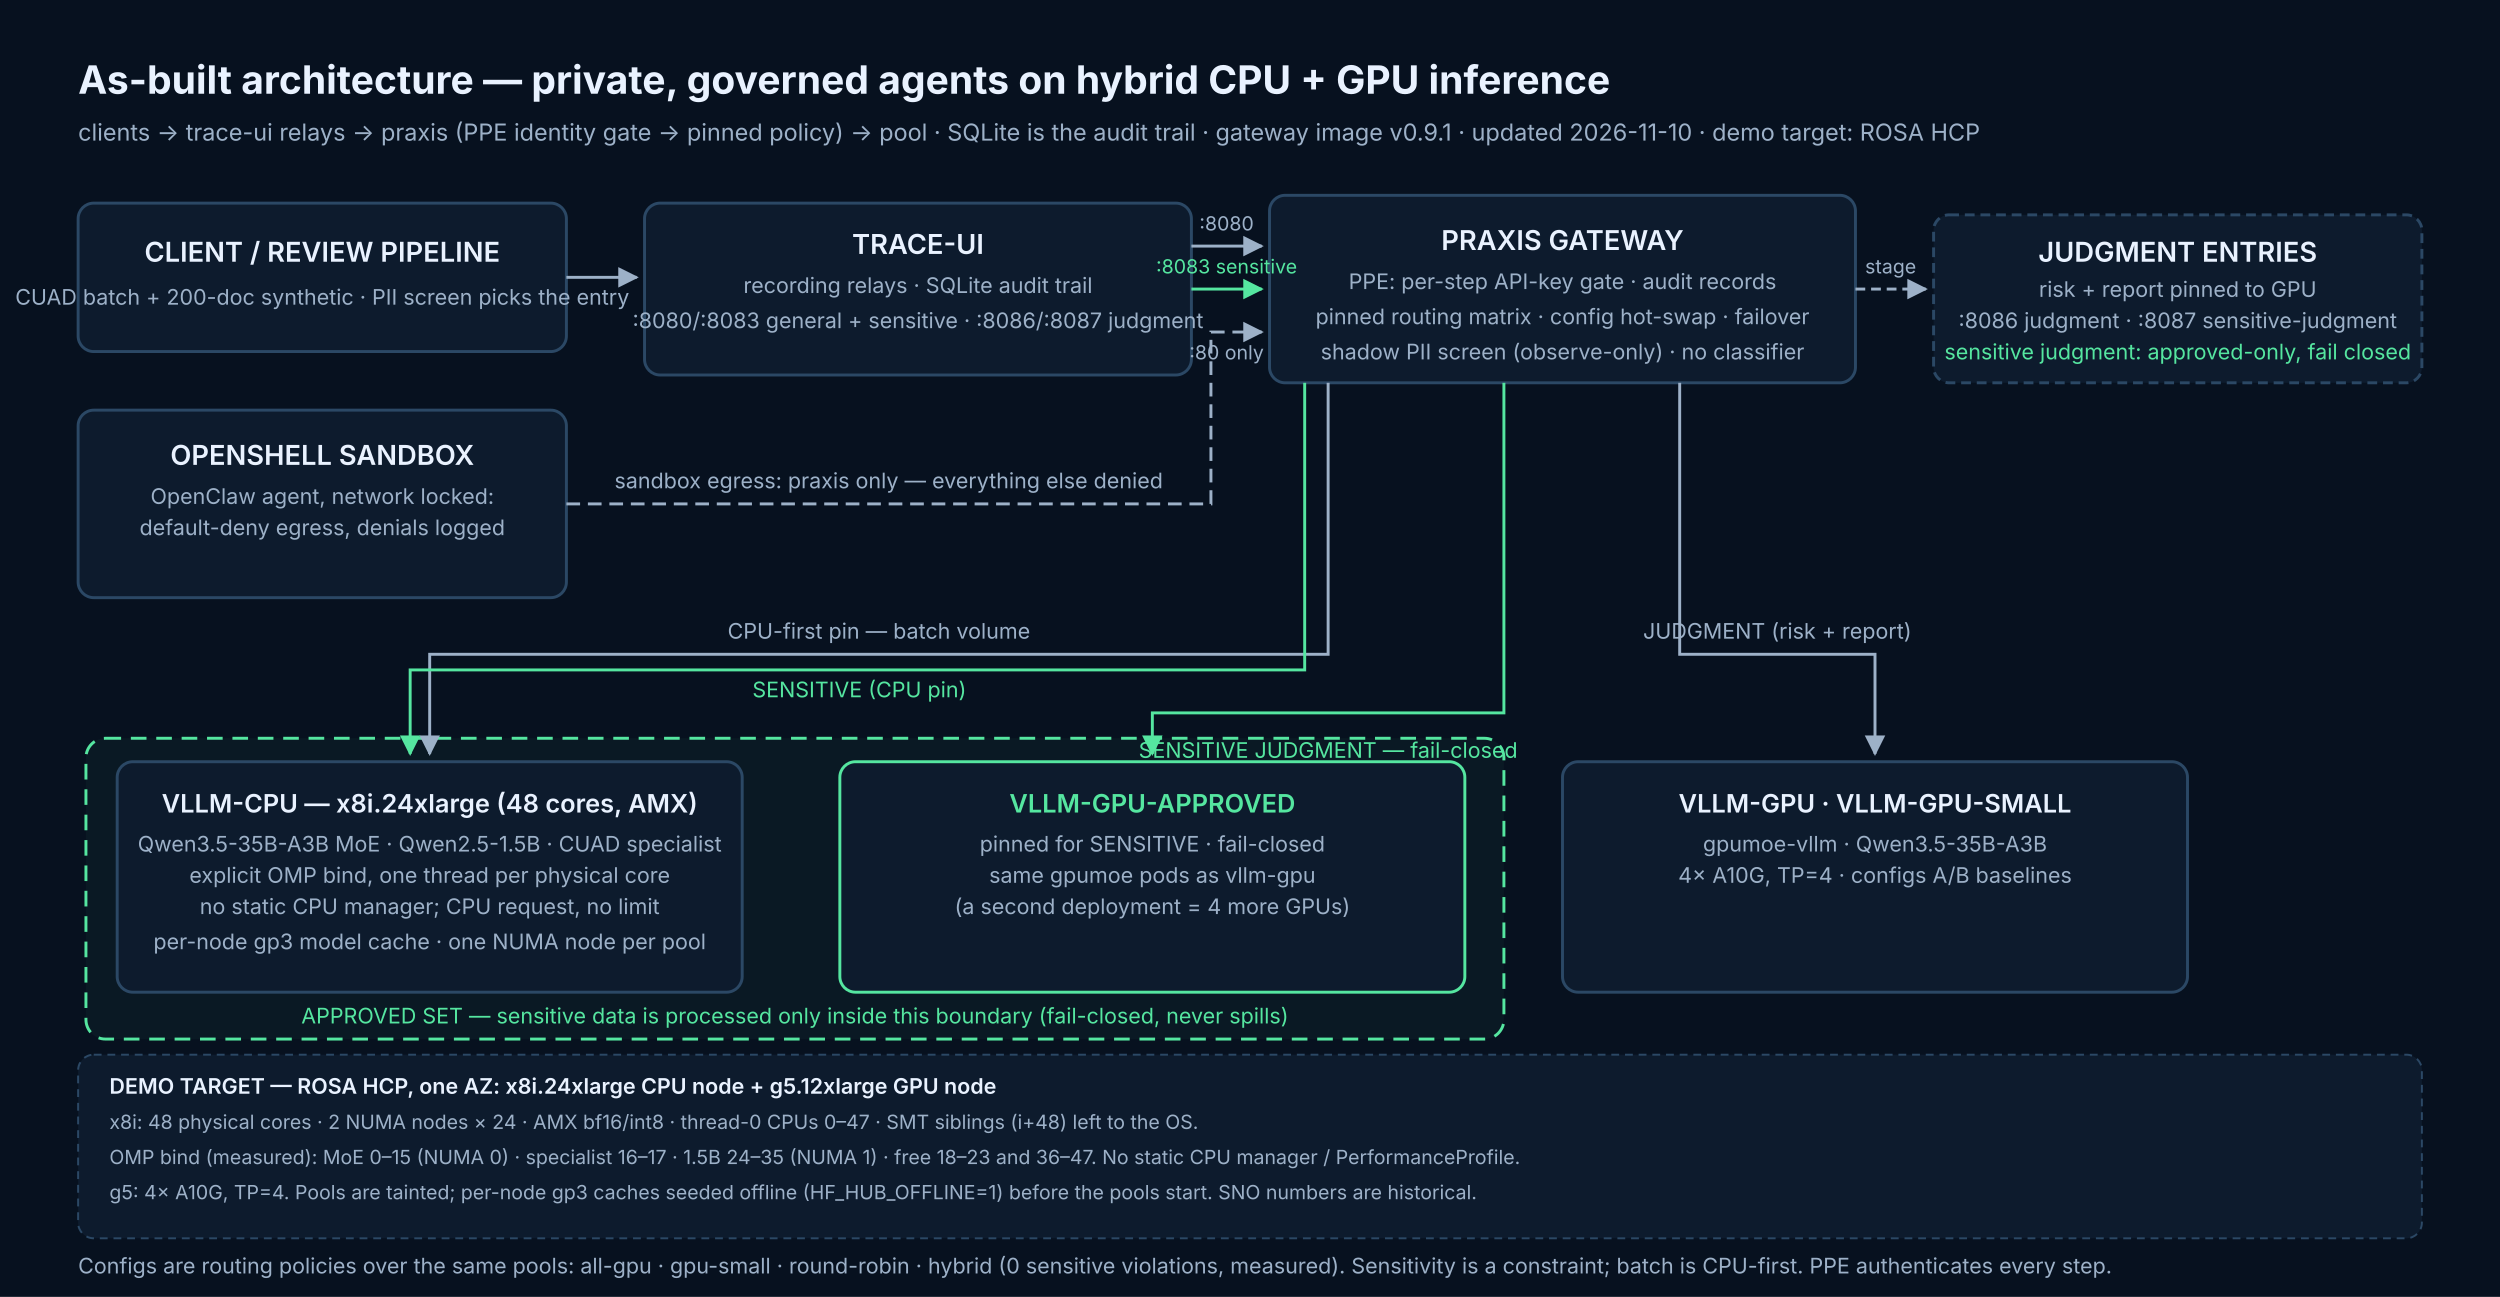
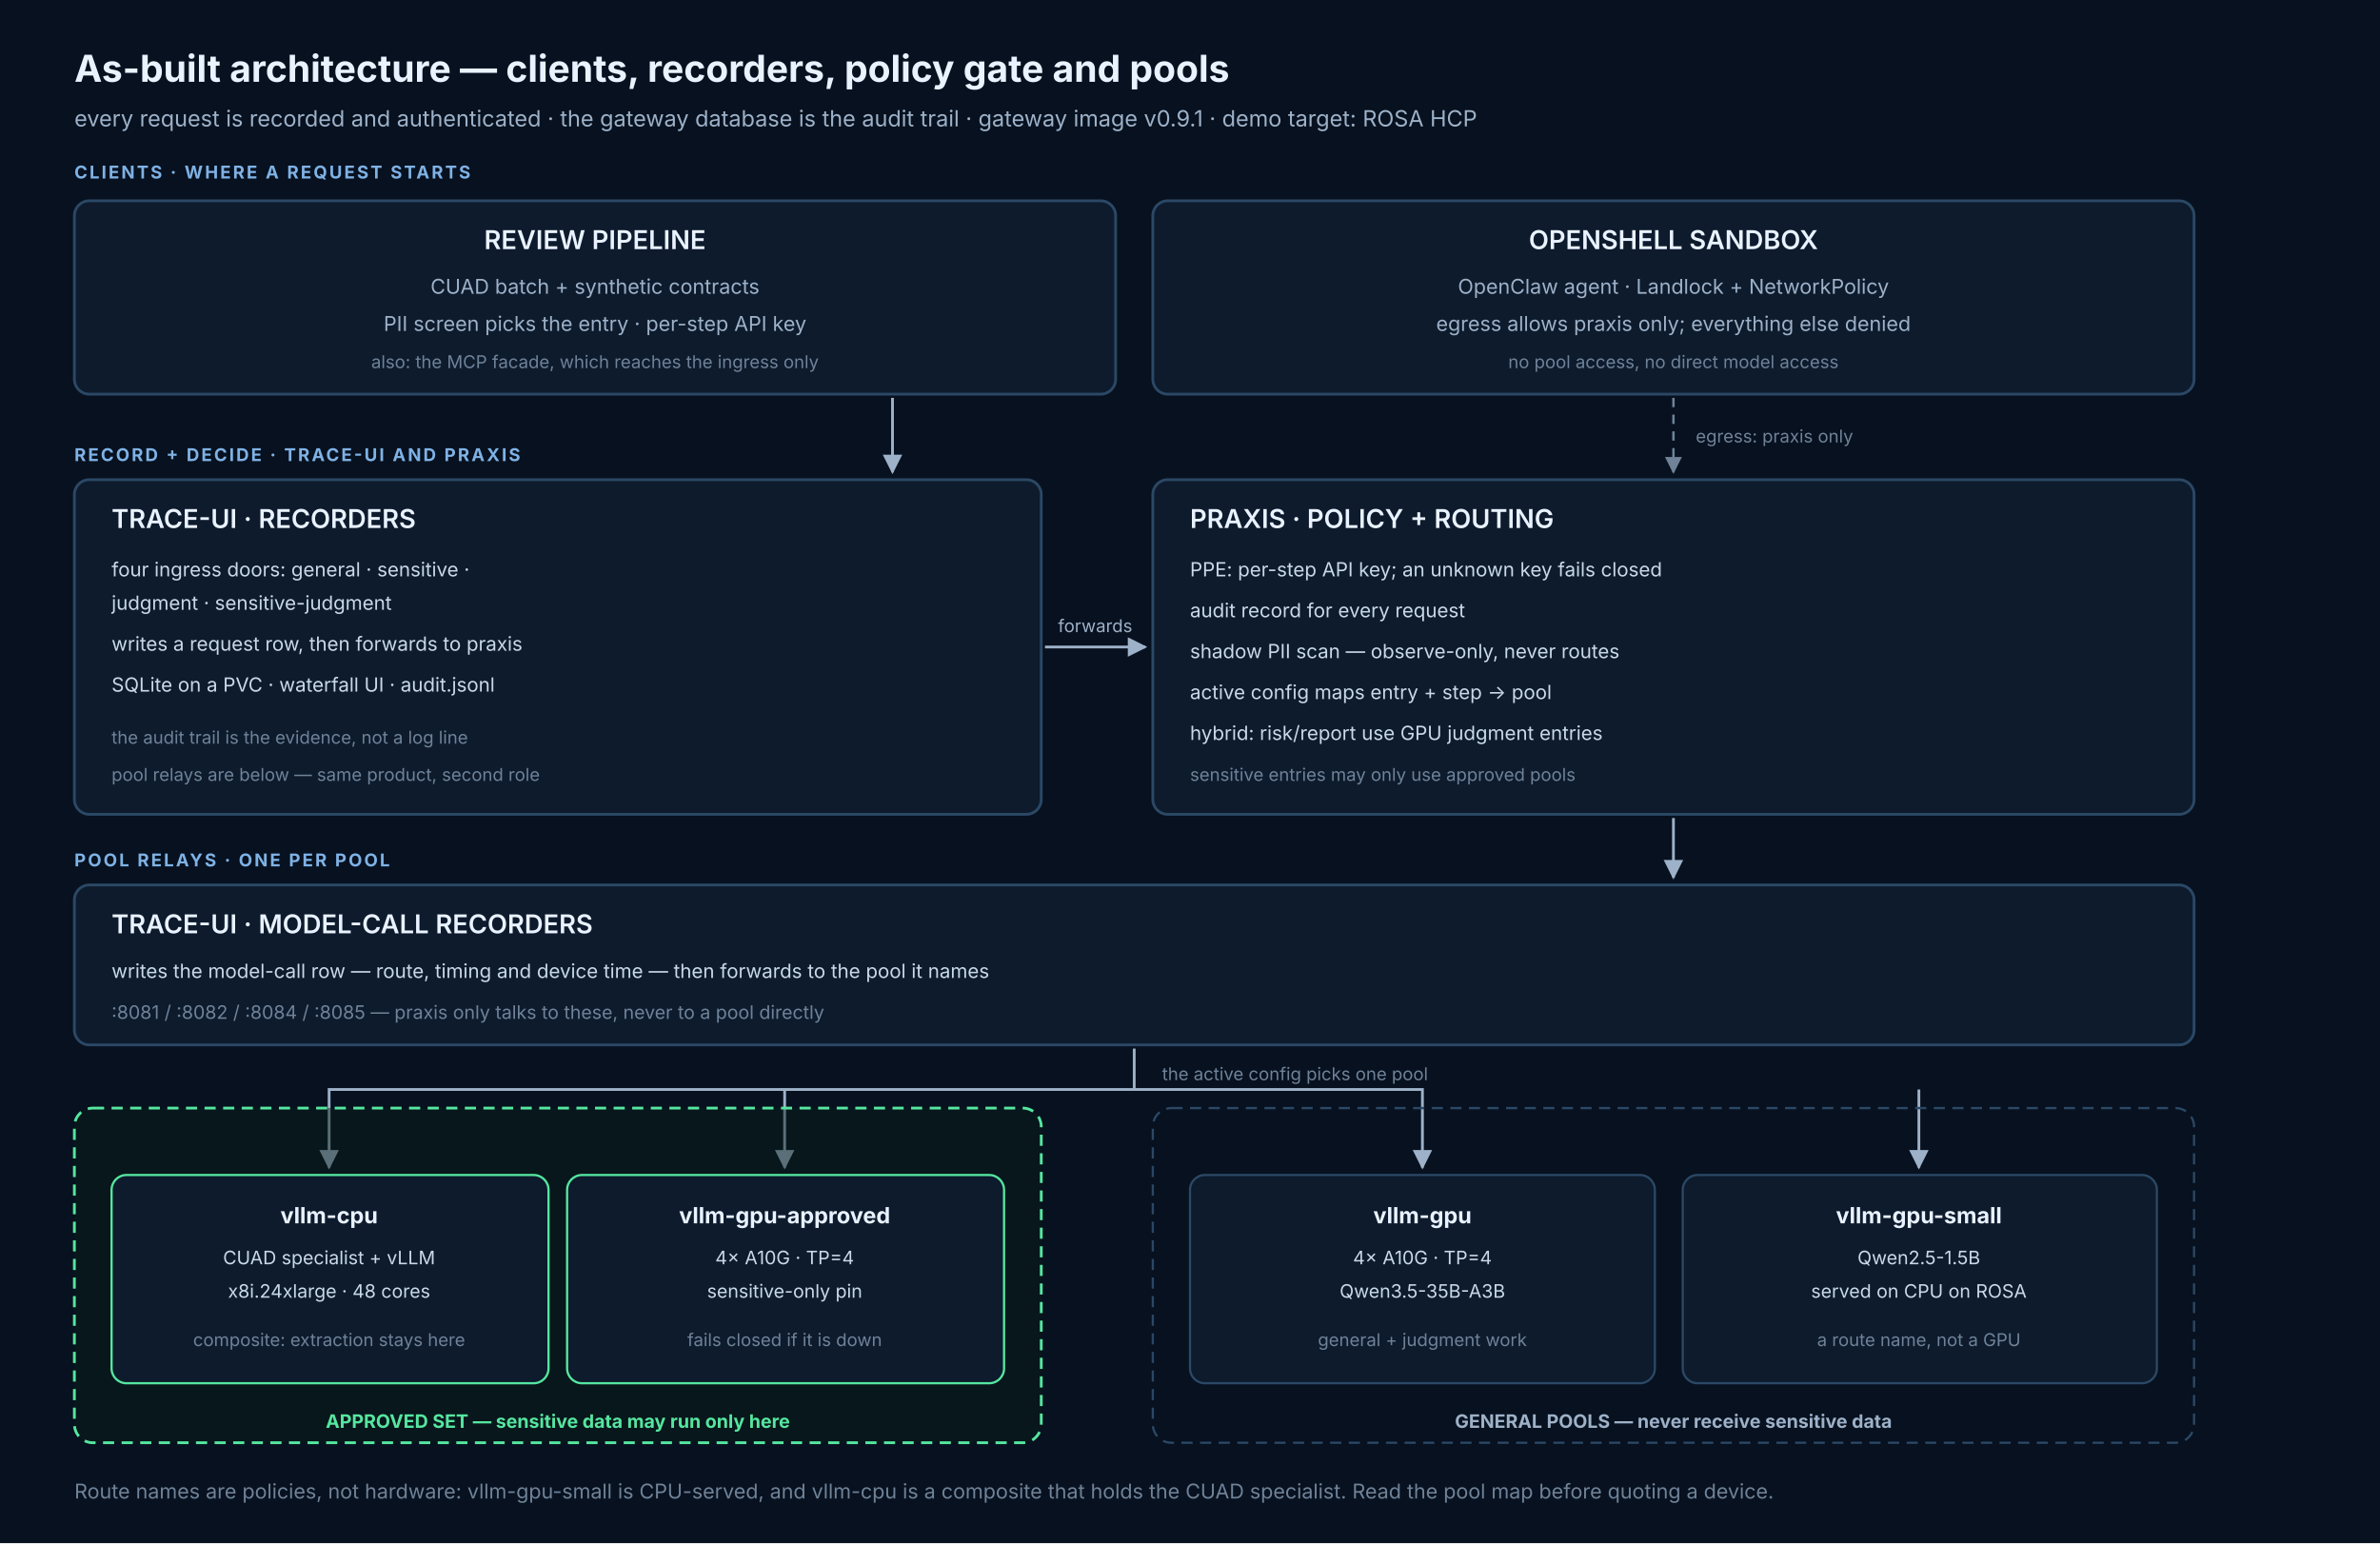
- <svg xmlns="http://www.w3.org/2000/svg" width="1280" height="664" viewBox="0 0 1280 664" font-family="Inter, ui-sans-serif, system-ui, sans-serif">
+ <svg xmlns="http://www.w3.org/2000/svg" width="1280" height="830" viewBox="0 0 1280 830" font-family="Inter, ui-sans-serif, system-ui, sans-serif" role="img" aria-labelledby="t d">
  <defs>
    <marker id="arrow" viewBox="0 0 10 10" refX="9" refY="5" markerWidth="7" markerHeight="7" orient="auto-start-reverse">
      <path d="M 0 0 L 10 5 L 0 10 z" fill="#9db1c8" />
    </marker>
    <marker id="arrow-green" viewBox="0 0 10 10" refX="9" refY="5" markerWidth="7" markerHeight="7" orient="auto-start-reverse">
      <path d="M 0 0 L 10 5 L 0 10 z" fill="#55e6a0" />
    </marker>
+     <marker id="arrow-dim" viewBox="0 0 10 10" refX="9" refY="5" markerWidth="7" markerHeight="7" orient="auto-start-reverse">
+       <path d="M 0 0 L 10 5 L 0 10 z" fill="#6f8298" />
+     </marker>
  </defs>
-   <rect width="1280" height="664" fill="#07111f" />
-   <text x="40" y="48" font-size="20" font-weight="700" fill="#e9f2ff">As-built architecture — private, governed agents on hybrid CPU + GPU inference</text>
-   <text x="40" y="72" font-size="12" fill="#9db1c8">clients → trace-ui relays → praxis (PPE identity gate → pinned policy) → pool · SQLite is the audit trail · gateway image v0.9.1 · updated 2026-11-10 · demo target: ROSA HCP</text>
-   <rect x="40" y="104" width="250" height="76" rx="8" fill="#0d1b2d" stroke="#2b4865" stroke-width="1.5" />
-   <text x="165" y="134" font-size="14" font-weight="600" fill="#e9f2ff" text-anchor="middle">CLIENT / REVIEW PIPELINE</text>
-   <text x="165" y="156" font-size="11" fill="#9db1c8" text-anchor="middle">CUAD batch + 200-doc synthetic · PII screen picks the entry</text>
-   <rect x="40" y="210" width="250" height="96" rx="8" fill="#0d1b2d" stroke="#2b4865" stroke-width="1.5" />
-   <text x="165" y="238" font-size="14" font-weight="600" fill="#e9f2ff" text-anchor="middle">OPENSHELL SANDBOX</text>
-   <text x="165" y="258" font-size="11" fill="#9db1c8" text-anchor="middle">OpenClaw agent, network locked:</text>
-   <text x="165" y="274" font-size="11" fill="#9db1c8" text-anchor="middle">default-deny egress, denials logged</text>
-   <rect x="330" y="104" width="280" height="88" rx="8" fill="#0d1b2d" stroke="#2b4865" stroke-width="1.5" />
-   <text x="470" y="130" font-size="14" font-weight="600" fill="#e9f2ff" text-anchor="middle">TRACE-UI</text>
-   <text x="470" y="150" font-size="11" fill="#9db1c8" text-anchor="middle">recording relays · SQLite audit trail</text>
-   <text x="470" y="168" font-size="11" fill="#9db1c8" text-anchor="middle">:8080/:8083 general + sensitive · :8086/:8087 judgment</text>
-   <rect x="650" y="100" width="300" height="96" rx="8" fill="#0d1b2d" stroke="#2b4865" stroke-width="1.5" />
-   <text x="800" y="128" font-size="14" font-weight="600" fill="#e9f2ff" text-anchor="middle">PRAXIS GATEWAY</text>
-   <text x="800" y="148" font-size="11" fill="#9db1c8" text-anchor="middle">PPE: per-step API-key gate · audit records</text>
-   <text x="800" y="166" font-size="11" fill="#9db1c8" text-anchor="middle">pinned routing matrix · config hot-swap · failover</text>
-   <text x="800" y="184" font-size="11" fill="#9db1c8" text-anchor="middle">shadow PII screen (observe-only) · no classifier</text>
-   <rect x="990" y="110" width="250" height="86" rx="8" fill="#0d1b2d" stroke="#2b4865" stroke-width="1.5" stroke-dasharray="5 3" />
-   <text x="1115" y="134" font-size="14" font-weight="600" fill="#e9f2ff" text-anchor="middle">JUDGMENT ENTRIES</text>
-   <text x="1115" y="152" font-size="11" fill="#9db1c8" text-anchor="middle">risk + report pinned to GPU</text>
-   <text x="1115" y="168" font-size="11" fill="#9db1c8" text-anchor="middle">:8086 judgment · :8087 sensitive-judgment</text>
-   <text x="1115" y="184" font-size="11" fill="#55e6a0" text-anchor="middle">sensitive judgment: approved-only, fail closed</text>
-   <rect x="44" y="378" width="726" height="154" rx="10" fill="#55e6a0" fill-opacity="0.04" stroke="#55e6a0" stroke-width="1.5" stroke-dasharray="8 5" />
-   <text x="407" y="524" font-size="11" fill="#55e6a0" text-anchor="middle">APPROVED SET — sensitive data is processed only inside this boundary (fail-closed, never spills)</text>
-   <rect x="60" y="390" width="320" height="118" rx="8" fill="#0d1b2d" stroke="#2b4865" stroke-width="1.5" />
-   <text x="220" y="416" font-size="13" font-weight="600" fill="#e9f2ff" text-anchor="middle">VLLM-CPU — x8i.24xlarge (48 cores, AMX)</text>
-   <text x="220" y="436" font-size="11" fill="#9db1c8" text-anchor="middle">Qwen3.5-35B-A3B MoE · Qwen2.5-1.5B · CUAD specialist</text>
-   <text x="220" y="452" font-size="11" fill="#9db1c8" text-anchor="middle">explicit OMP bind, one thread per physical core</text>
-   <text x="220" y="468" font-size="11" fill="#9db1c8" text-anchor="middle">no static CPU manager; CPU request, no limit</text>
-   <text x="220" y="486" font-size="11" fill="#9db1c8" text-anchor="middle">per-node gp3 model cache · one NUMA node per pool</text>
-   <rect x="430" y="390" width="320" height="118" rx="8" fill="#0d1b2d" stroke="#55e6a0" stroke-width="1.5" />
-   <text x="590" y="416" font-size="13" font-weight="600" fill="#55e6a0" text-anchor="middle">VLLM-GPU-APPROVED</text>
-   <text x="590" y="436" font-size="11" fill="#9db1c8" text-anchor="middle">pinned for SENSITIVE · fail-closed</text>
-   <text x="590" y="452" font-size="11" fill="#9db1c8" text-anchor="middle">same gpumoe pods as vllm-gpu</text>
-   <text x="590" y="468" font-size="11" fill="#9db1c8" text-anchor="middle">(a second deployment = 4 more GPUs)</text>
-   <rect x="800" y="390" width="320" height="118" rx="8" fill="#0d1b2d" stroke="#2b4865" stroke-width="1.5" />
-   <text x="960" y="416" font-size="13" font-weight="600" fill="#e9f2ff" text-anchor="middle">VLLM-GPU · VLLM-GPU-SMALL</text>
-   <text x="960" y="436" font-size="11" fill="#9db1c8" text-anchor="middle">gpumoe-vllm · Qwen3.5-35B-A3B</text>
-   <text x="960" y="452" font-size="11" fill="#9db1c8" text-anchor="middle">4× A10G, TP=4 · configs A/B baselines</text>
-   <line x1="290" y1="142" x2="326" y2="142" stroke="#9db1c8" stroke-width="1.5" marker-end="url(#arrow)" />
-   <line x1="610" y1="126" x2="646" y2="126" stroke="#9db1c8" stroke-width="1.5" marker-end="url(#arrow)" />
-   <text x="628" y="118" font-size="10" fill="#9db1c8" text-anchor="middle">:8080</text>
-   <line x1="610" y1="148" x2="646" y2="148" stroke="#55e6a0" stroke-width="1.5" marker-end="url(#arrow-green)" />
-   <text x="628" y="140" font-size="10" fill="#55e6a0" text-anchor="middle">:8083 sensitive</text>
-   <polyline points="290,258 620,258 620,170 646,170" fill="none" stroke="#9db1c8" stroke-width="1.5" stroke-dasharray="7 4" marker-end="url(#arrow)" />
-   <text x="628" y="184" font-size="10" fill="#9db1c8" text-anchor="middle">:80 only</text>
-   <text x="455" y="250" font-size="11" fill="#9db1c8" text-anchor="middle">sandbox egress: praxis only — everything else denied</text>
-   <line x1="950" y1="148" x2="986" y2="148" stroke="#9db1c8" stroke-width="1.5" stroke-dasharray="5 3" marker-end="url(#arrow)" />
-   <text x="968" y="140" font-size="10" fill="#9db1c8" text-anchor="middle">stage</text>
-   <polyline points="680,196 680,335 220,335 220,386" fill="none" stroke="#9db1c8" stroke-width="1.5" marker-end="url(#arrow)" />
-   <text x="450" y="327" font-size="11" fill="#9db1c8" text-anchor="middle">CPU-first pin — batch volume</text>
-   <polyline points="668,196 668,343 210,343 210,386" fill="none" stroke="#55e6a0" stroke-width="1.5" marker-end="url(#arrow-green)" />
-   <text x="440" y="357" font-size="11" fill="#55e6a0" text-anchor="middle">SENSITIVE (CPU pin)</text>
-   <polyline points="770,196 770,365 590,365 590,386" fill="none" stroke="#55e6a0" stroke-width="1.5" marker-end="url(#arrow-green)" />
-   <text x="680" y="388" font-size="11" fill="#55e6a0" text-anchor="middle">SENSITIVE JUDGMENT — fail-closed</text>
-   <polyline points="860,196 860,335 960,335 960,386" fill="none" stroke="#9db1c8" stroke-width="1.5" marker-end="url(#arrow)" />
-   <text x="910" y="327" font-size="11" fill="#9db1c8" text-anchor="middle">JUDGMENT (risk + report)</text>
-   <rect x="40" y="540" width="1200" height="94" rx="8" fill="#0d1b2d" stroke="#2b4865" stroke-width="1" stroke-dasharray="4 3" />
-   <text x="56" y="560" font-size="11" font-weight="600" fill="#e9f2ff">DEMO TARGET — ROSA HCP, one AZ: x8i.24xlarge CPU node + g5.12xlarge GPU node</text>
-   <text x="56" y="578" font-size="10" fill="#9db1c8">x8i: 48 physical cores · 2 NUMA nodes × 24 · AMX bf16/int8 · thread-0 CPUs 0–47 · SMT siblings (i+48) left to the OS.</text>
-   <text x="56" y="596" font-size="10" fill="#9db1c8">OMP bind (measured): MoE 0–15 (NUMA 0) · specialist 16–17 · 1.5B 24–35 (NUMA 1) · free 18–23 and 36–47. No static CPU manager / PerformanceProfile.</text>
-   <text x="56" y="614" font-size="10" fill="#9db1c8">g5: 4× A10G, TP=4. Pools are tainted; per-node gp3 caches seeded offline (HF_HUB_OFFLINE=1) before the pools start. SNO numbers are historical.</text>
-   <text x="40" y="652" font-size="11" fill="#9db1c8">Configs are routing policies over the same pools: all-gpu · gpu-small · round-robin · hybrid (0 sensitive violations, measured). Sensitivity is a constraint; batch is CPU-first. PPE authenticates every step.</text>
+   <rect width="1280" height="830" fill="#07111f" />
+   <text x="40" y="44" font-size="20" font-weight="700" fill="#e9f2ff">As-built architecture — clients, recorders, policy gate and pools</text>
+   <text x="40" y="68" font-size="12" fill="#9db1c8">every request is recorded and authenticated · the gateway database is the audit trail · gateway image v0.9.1 · demo target: ROSA HCP</text>
+   <text x="40" y="96" font-size="9.5" font-weight="700" letter-spacing="1.1" fill="#7fb2e5">CLIENTS · WHERE A REQUEST STARTS</text>
+   <rect x="40" y="108" width="560" height="104" rx="8" fill="#0d1b2d" stroke="#2b4865" stroke-width="1.5" />
+   <text x="320" y="134" font-size="14" font-weight="600" fill="#e9f2ff" text-anchor="middle">REVIEW PIPELINE</text>
+   <text x="320" y="158" font-size="11" fill="#9db1c8" text-anchor="middle">CUAD batch + synthetic contracts</text>
+   <text x="320" y="178" font-size="11" fill="#9db1c8" text-anchor="middle">PII screen picks the entry · per-step API key</text>
+   <text x="320" y="198" font-size="9.5" fill="#6f8298" text-anchor="middle">also: the MCP facade, which reaches the ingress only</text>
+   <rect x="620" y="108" width="560" height="104" rx="8" fill="#0d1b2d" stroke="#2b4865" stroke-width="1.5" />
+   <text x="900" y="134" font-size="14" font-weight="600" fill="#e9f2ff" text-anchor="middle">OPENSHELL SANDBOX</text>
+   <text x="900" y="158" font-size="11" fill="#9db1c8" text-anchor="middle">OpenClaw agent · Landlock + NetworkPolicy</text>
+   <text x="900" y="178" font-size="11" fill="#9db1c8" text-anchor="middle">egress allows praxis only; everything else denied</text>
+   <text x="900" y="198" font-size="9.5" fill="#6f8298" text-anchor="middle">no pool access, no direct model access</text>
+   <line x1="480" y1="214" x2="480" y2="254" stroke="#9db1c8" stroke-width="1.5" marker-end="url(#arrow)" />
+   <line x1="900" y1="214" x2="900" y2="254" stroke="#6f8298" stroke-width="1.3" stroke-dasharray="5 4" marker-end="url(#arrow-dim)" />
+   <text x="912" y="238" font-size="9.5" fill="#6f8298">egress: praxis only</text>
+   <text x="40" y="248" font-size="9.5" font-weight="700" letter-spacing="1.1" fill="#7fb2e5">RECORD + DECIDE · TRACE-UI AND PRAXIS</text>
+   <rect x="40" y="258" width="520" height="180" rx="8" fill="#0d1b2d" stroke="#2b4865" stroke-width="1.5" />
+   <text x="60" y="284" font-size="14" font-weight="600" fill="#e9f2ff">TRACE-UI · RECORDERS</text>
+   <text x="60" y="310" font-size="10.5" fill="#c9d8ea">four ingress doors: general · sensitive ·</text>
+   <text x="60" y="328" font-size="10.5" fill="#c9d8ea">judgment · sensitive-judgment</text>
+   <text x="60" y="350" font-size="10.5" fill="#c9d8ea">writes a request row, then forwards to praxis</text>
+   <text x="60" y="372" font-size="10.5" fill="#c9d8ea">SQLite on a PVC · waterfall UI · audit.jsonl</text>
+   <text x="60" y="400" font-size="9.5" fill="#6f8298">the audit trail is the evidence, not a log line</text>
+   <text x="60" y="420" font-size="9.5" fill="#6f8298">pool relays are below — same product, second role</text>
+   <line x1="562" y1="348" x2="616" y2="348" stroke="#9db1c8" stroke-width="1.5" marker-end="url(#arrow)" />
+   <text x="589" y="340" font-size="9.5" fill="#9db1c8" text-anchor="middle">forwards</text>
+   <rect x="620" y="258" width="560" height="180" rx="8" fill="#0d1b2d" stroke="#2b4865" stroke-width="1.5" />
+   <text x="640" y="284" font-size="14" font-weight="600" fill="#e9f2ff">PRAXIS · POLICY + ROUTING</text>
+   <text x="640" y="310" font-size="10.5" fill="#c9d8ea">PPE: per-step API key; an unknown key fails closed</text>
+   <text x="640" y="332" font-size="10.5" fill="#c9d8ea">audit record for every request</text>
+   <text x="640" y="354" font-size="10.5" fill="#c9d8ea">shadow PII scan — observe-only, never routes</text>
+   <text x="640" y="376" font-size="10.5" fill="#c9d8ea">active config maps entry + step → pool</text>
+   <text x="640" y="398" font-size="10.5" fill="#c9d8ea">hybrid: risk/report use GPU judgment entries</text>
+   <text x="640" y="420" font-size="9.5" fill="#6f8298">sensitive entries may only use approved pools</text>
+   <text x="40" y="466" font-size="9.5" font-weight="700" letter-spacing="1.1" fill="#7fb2e5">POOL RELAYS · ONE PER POOL</text>
+   <rect x="40" y="476" width="1140" height="86" rx="8" fill="#0d1b2d" stroke="#2b4865" stroke-width="1.5" />
+   <text x="60" y="502" font-size="14" font-weight="600" fill="#e9f2ff">TRACE-UI · MODEL-CALL RECORDERS</text>
+   <text x="60" y="526" font-size="10.5" fill="#c9d8ea">writes the model-call row — route, timing and device time — then forwards to the pool it names</text>
+   <text x="60" y="548" font-size="10" fill="#6f8298">:8081 / :8082 / :8084 / :8085 — praxis only talks to these, never to a pool directly</text>
+   <path d="M 900 440 L 900 472" fill="none" stroke="#9db1c8" stroke-width="1.5" marker-end="url(#arrow)" />
+   <path d="M 610 564 L 610 586 L 177 586 L 177 628" fill="none" stroke="#9db1c8" stroke-width="1.5" marker-end="url(#arrow)" />
+   <path d="M 422 586 L 422 628" fill="none" stroke="#9db1c8" stroke-width="1.5" marker-end="url(#arrow)" />
+   <path d="M 610 586 L 765 586 L 765 628" fill="none" stroke="#9db1c8" stroke-width="1.5" marker-end="url(#arrow)" />
+   <path d="M 1032 586 L 1032 628" fill="none" stroke="#9db1c8" stroke-width="1.5" marker-end="url(#arrow)" />
+   <text x="625" y="581" font-size="9.5" fill="#6f8298">the active config picks one pool</text>
+   <rect x="40" y="596" width="520" height="180" rx="10" fill="#0a1f18" fill-opacity="0.45" stroke="#55e6a0" stroke-width="1.5" stroke-dasharray="6 4" />
+   <rect x="60" y="632" width="235" height="112" rx="8" fill="#0d1b2d" stroke="#55e6a0" stroke-width="1.2" />
+   <text x="177" y="658" font-size="12" font-weight="700" fill="#e9f2ff" text-anchor="middle">vllm-cpu</text>
+   <text x="177" y="680" font-size="10" fill="#c9d8ea" text-anchor="middle">CUAD specialist + vLLM</text>
+   <text x="177" y="698" font-size="10" fill="#c9d8ea" text-anchor="middle">x8i.24xlarge · 48 cores</text>
+   <text x="177" y="724" font-size="9.5" fill="#6f8298" text-anchor="middle">composite: extraction stays here</text>
+   <rect x="305" y="632" width="235" height="112" rx="8" fill="#0d1b2d" stroke="#55e6a0" stroke-width="1.2" />
+   <text x="422" y="658" font-size="12" font-weight="700" fill="#e9f2ff" text-anchor="middle">vllm-gpu-approved</text>
+   <text x="422" y="680" font-size="10" fill="#c9d8ea" text-anchor="middle">4× A10G · TP=4</text>
+   <text x="422" y="698" font-size="10" fill="#c9d8ea" text-anchor="middle">sensitive-only pin</text>
+   <text x="422" y="724" font-size="9.5" fill="#6f8298" text-anchor="middle">fails closed if it is down</text>
+   <text x="300" y="768" font-size="10" font-weight="700" fill="#55e6a0" text-anchor="middle">APPROVED SET — sensitive data may run only here</text>
+   <rect x="620" y="596" width="560" height="180" rx="10" fill="none" stroke="#2b4865" stroke-width="1.2" stroke-dasharray="6 4" />
+   <rect x="640" y="632" width="250" height="112" rx="8" fill="#0d1b2d" stroke="#2b4865" stroke-width="1.2" />
+   <text x="765" y="658" font-size="12" font-weight="700" fill="#e9f2ff" text-anchor="middle">vllm-gpu</text>
+   <text x="765" y="680" font-size="10" fill="#c9d8ea" text-anchor="middle">4× A10G · TP=4</text>
+   <text x="765" y="698" font-size="10" fill="#c9d8ea" text-anchor="middle">Qwen3.5-35B-A3B</text>
+   <text x="765" y="724" font-size="9.5" fill="#6f8298" text-anchor="middle">general + judgment work</text>
+   <rect x="905" y="632" width="255" height="112" rx="8" fill="#0d1b2d" stroke="#2b4865" stroke-width="1.2" />
+   <text x="1032" y="658" font-size="12" font-weight="700" fill="#e9f2ff" text-anchor="middle">vllm-gpu-small</text>
+   <text x="1032" y="680" font-size="10" fill="#c9d8ea" text-anchor="middle">Qwen2.5-1.5B</text>
+   <text x="1032" y="698" font-size="10" fill="#c9d8ea" text-anchor="middle">served on CPU on ROSA</text>
+   <text x="1032" y="724" font-size="9.5" fill="#6f8298" text-anchor="middle">a route name, not a GPU</text>
+   <text x="900" y="768" font-size="10" font-weight="700" fill="#9db1c8" text-anchor="middle">GENERAL POOLS — never receive sensitive data</text>
+   <text x="40" y="806" font-size="11" fill="#6f8298">Route names are policies, not hardware: vllm-gpu-small is CPU-served, and vllm-cpu is a composite that holds the CUAD specialist. Read the pool map before quoting a device.</text>
</svg>
